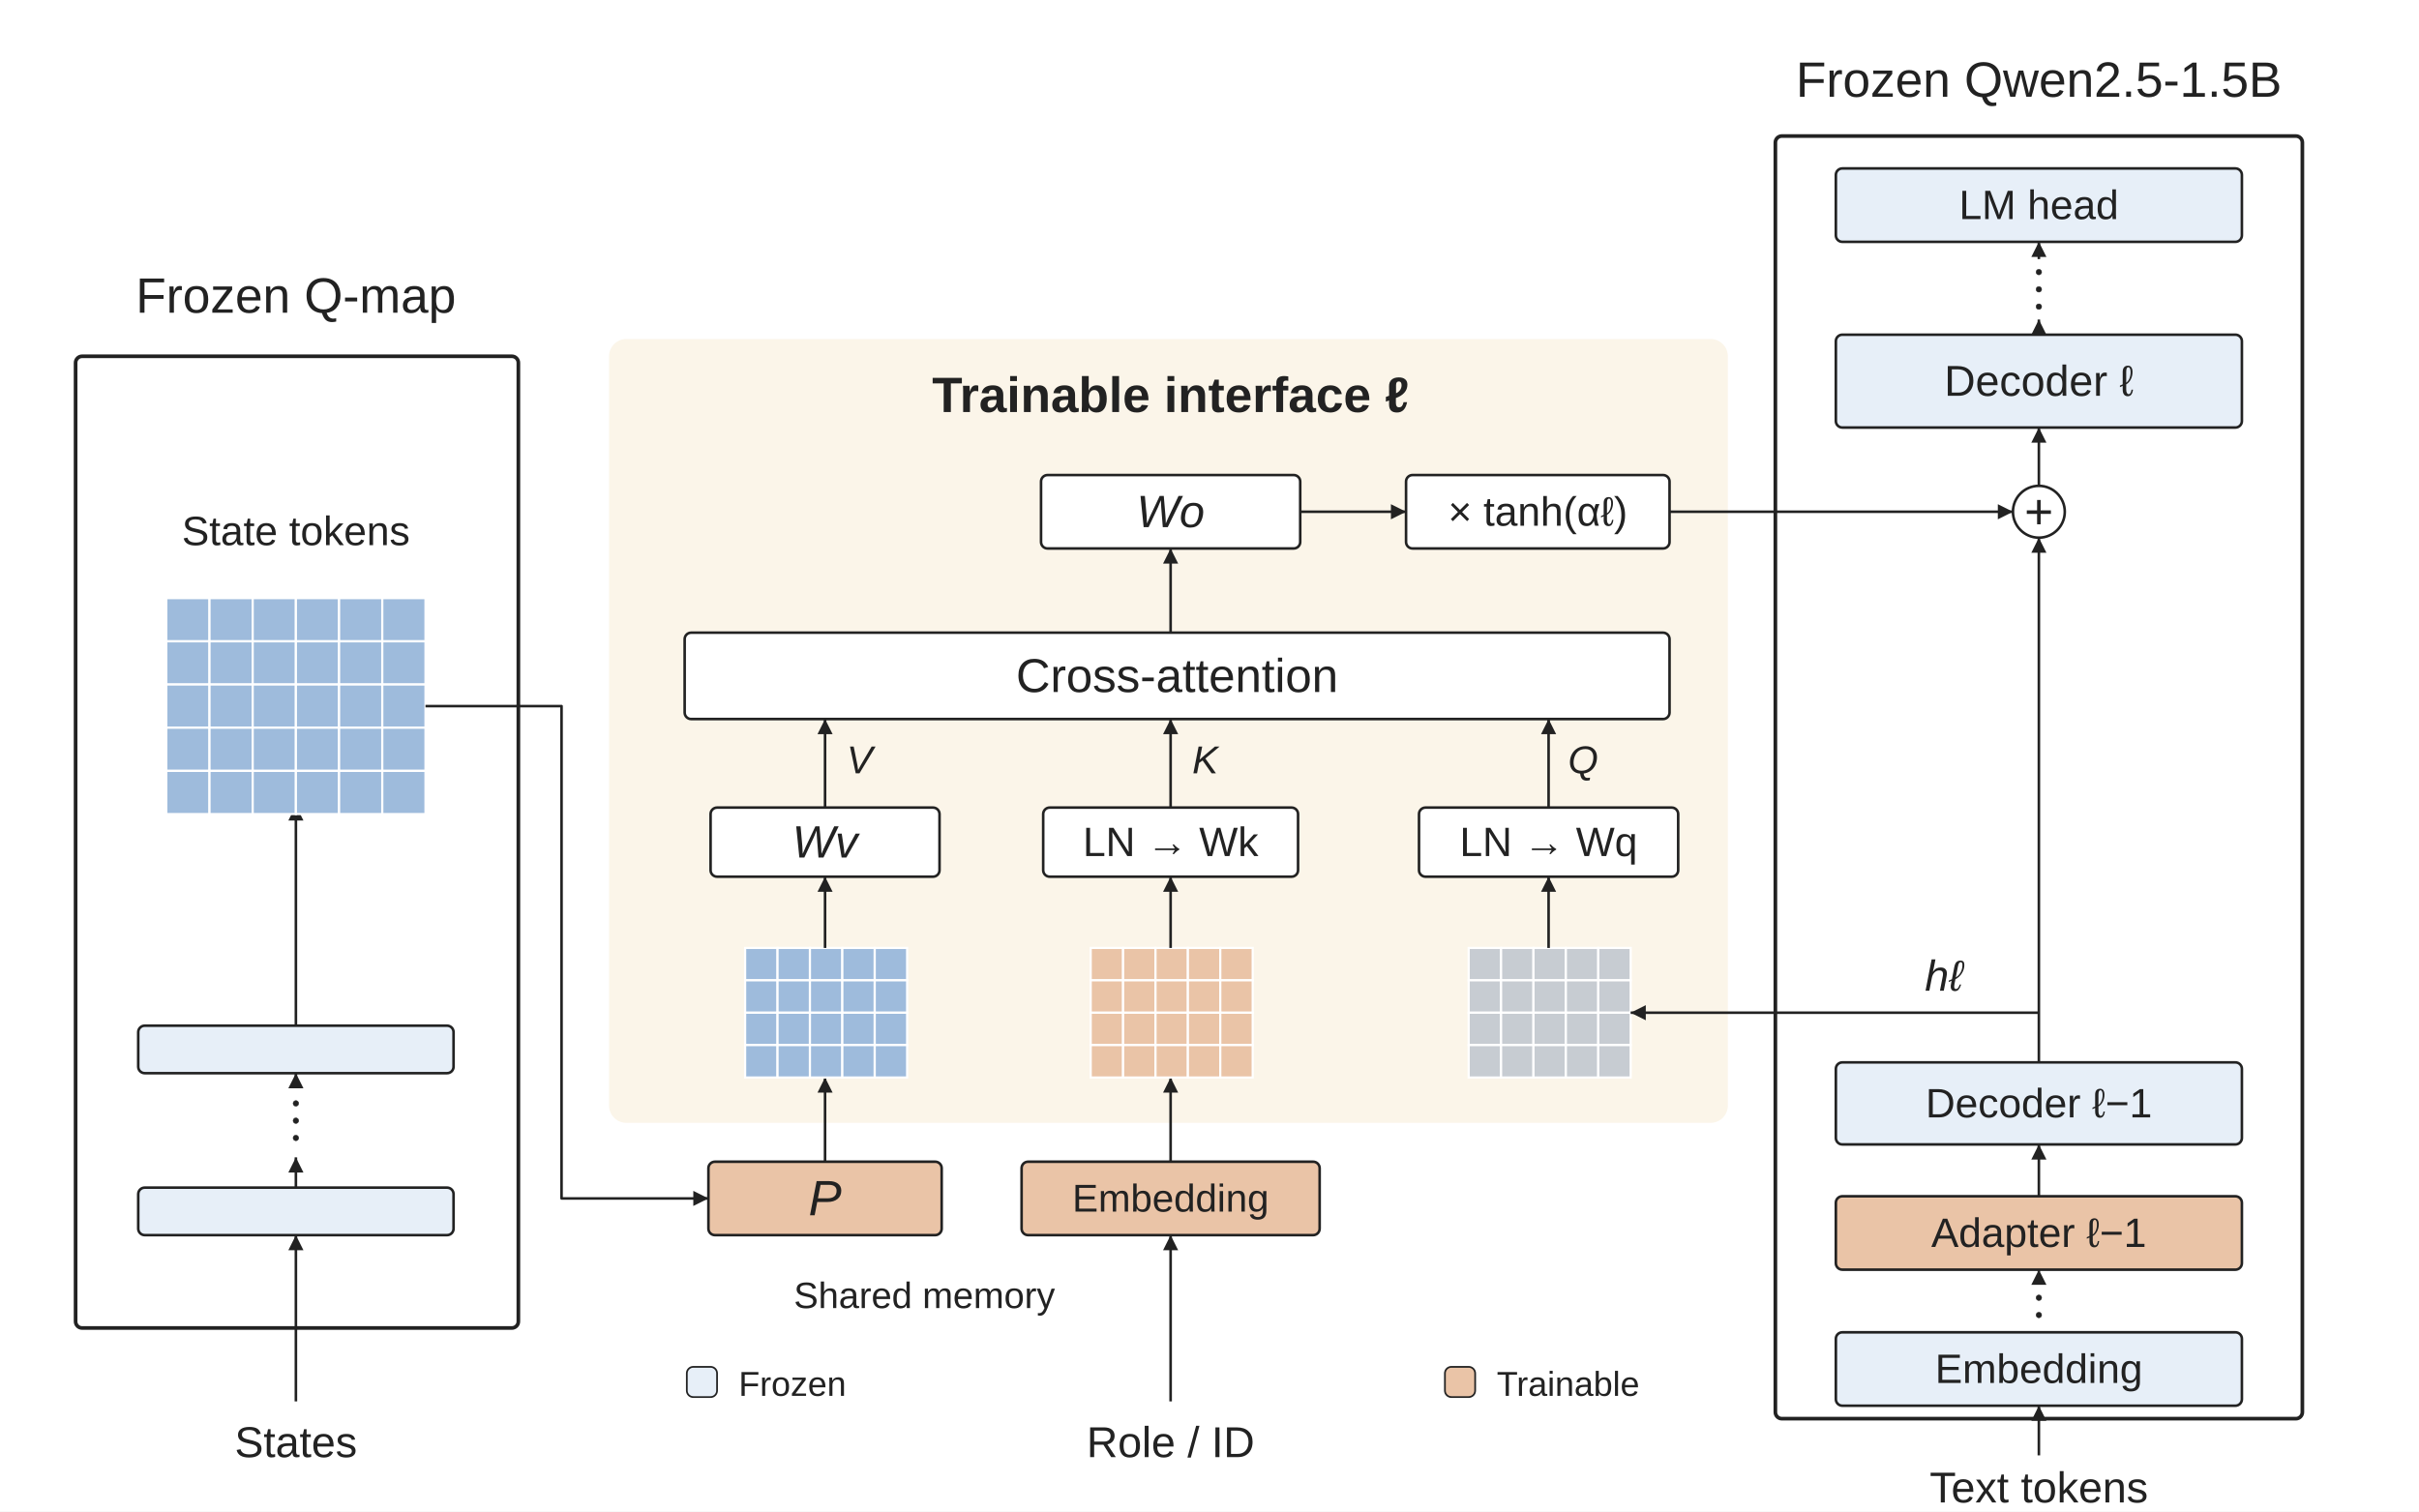
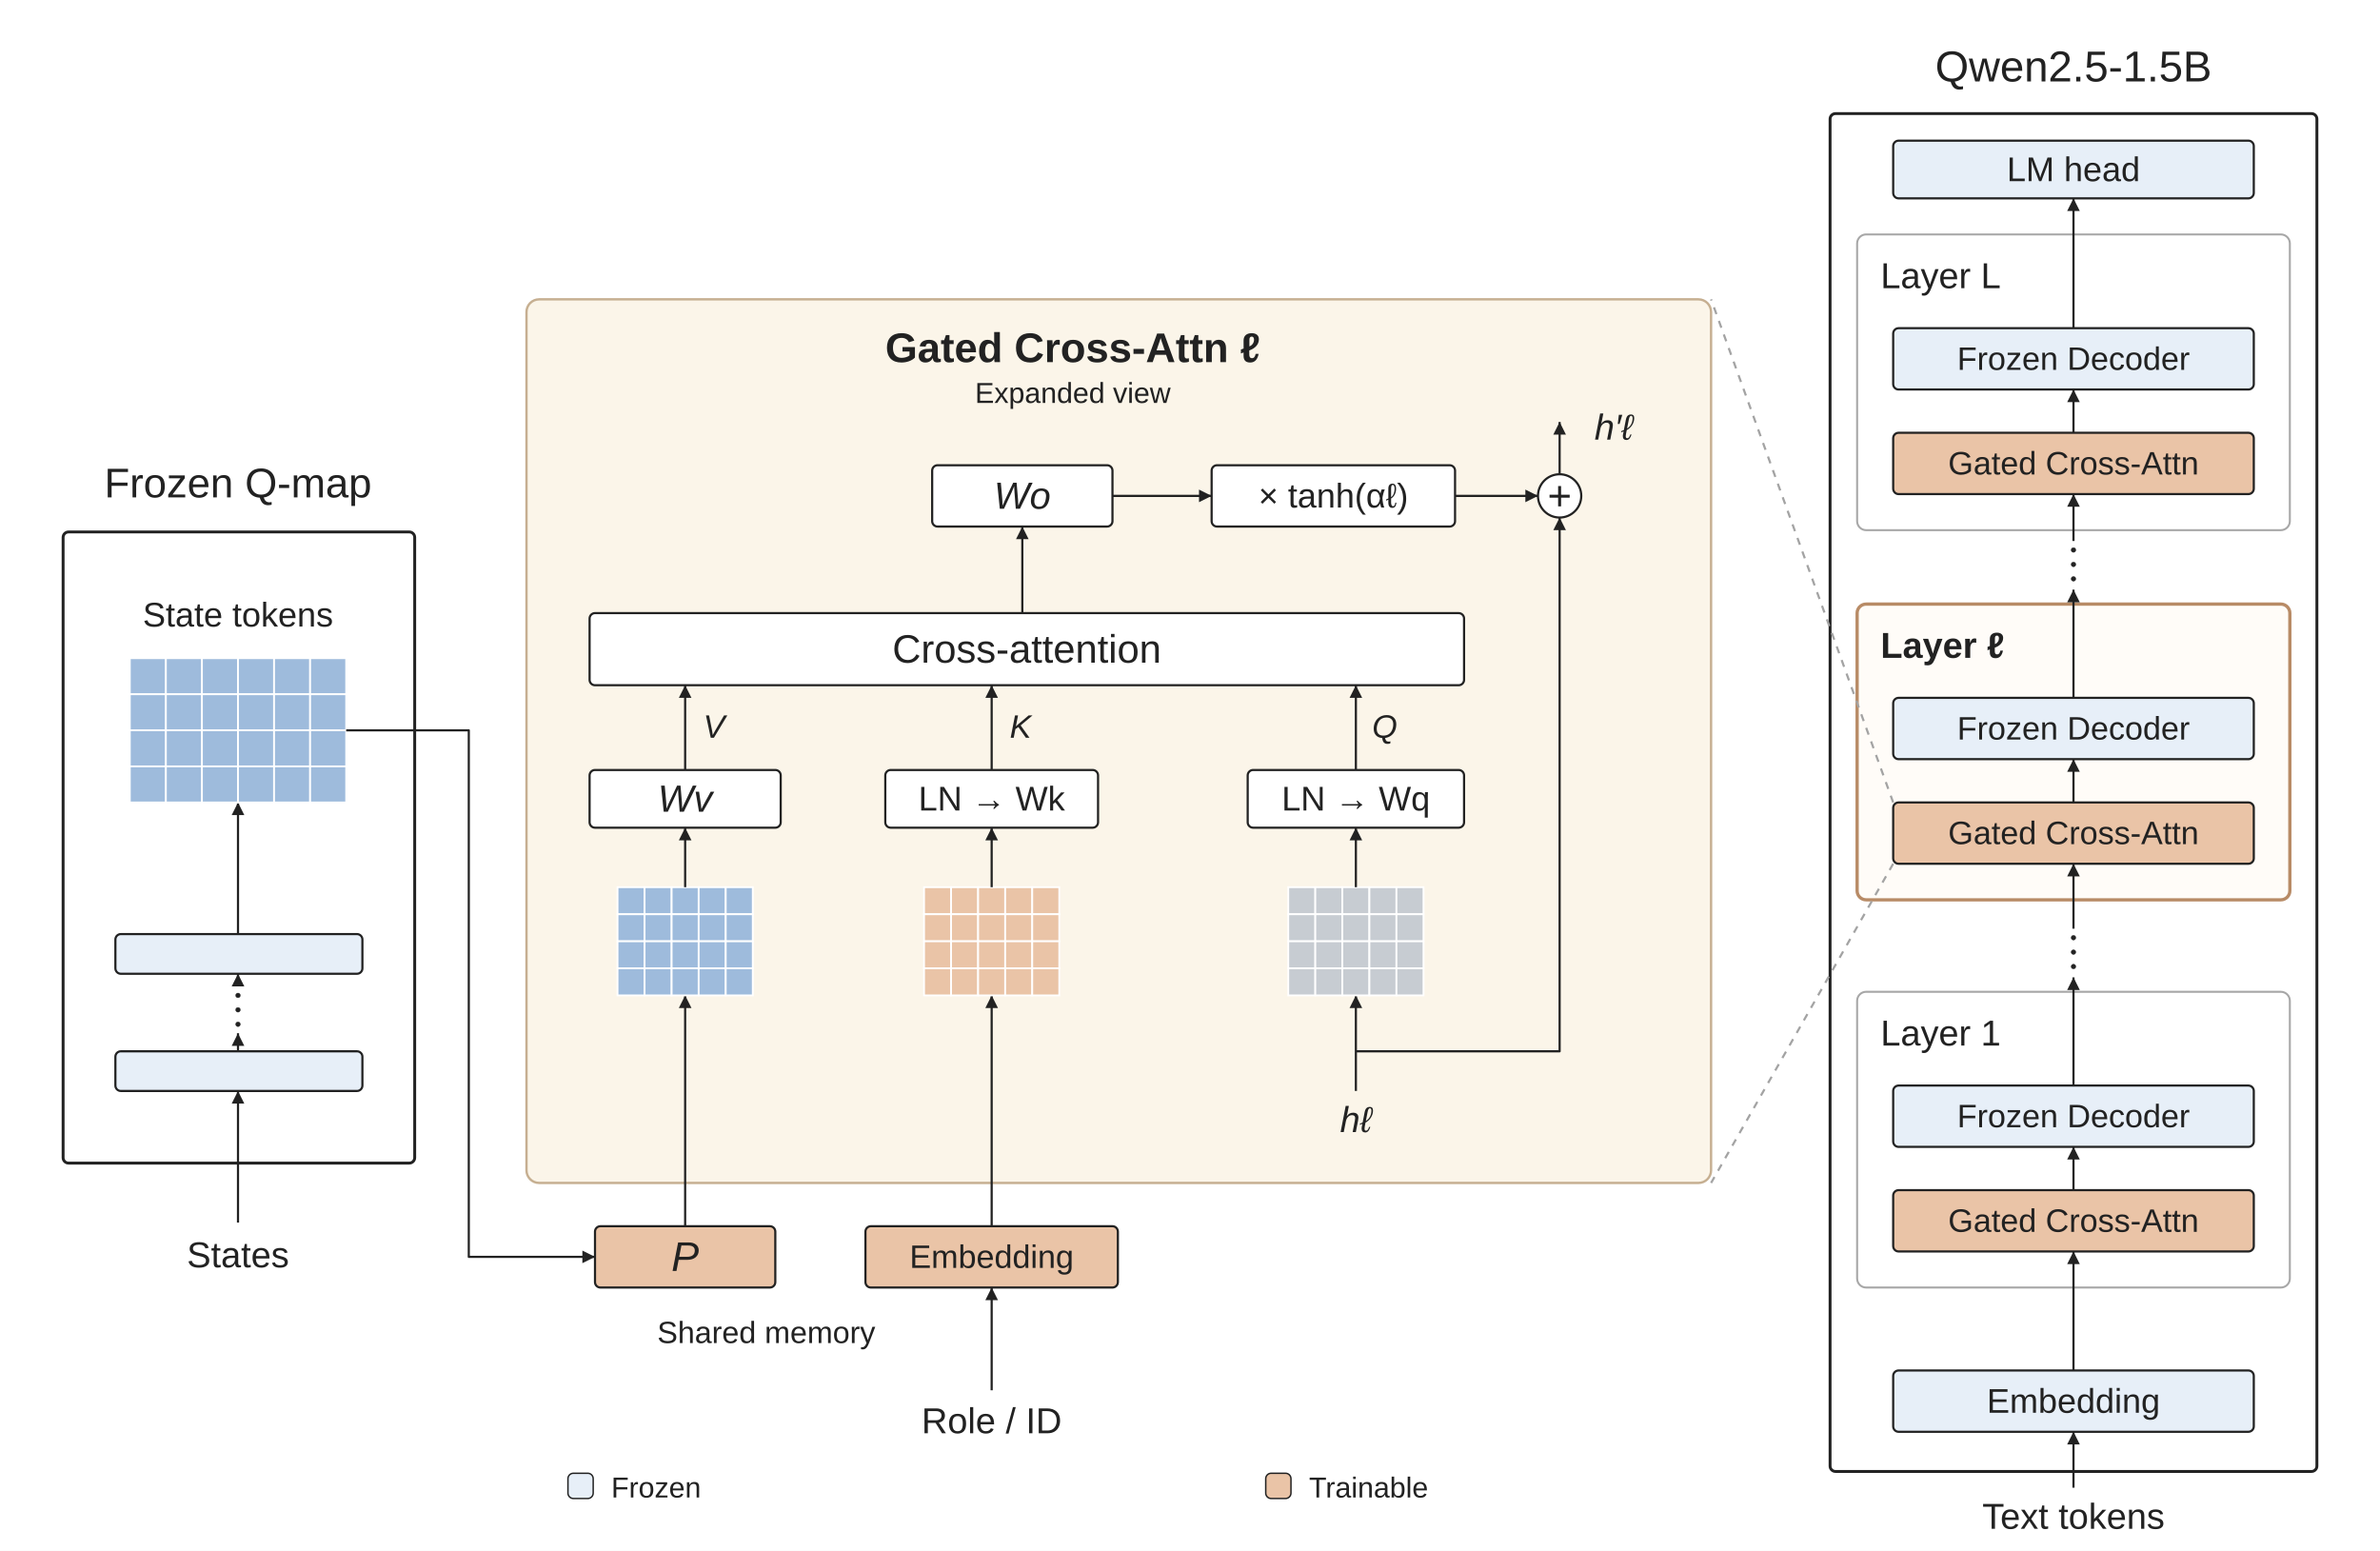
- <svg xmlns="http://www.w3.org/2000/svg" width="1120" height="700" viewBox="0 0 1120 700">
-   <rect width="1120" height="700" fill="white" />
-   <rect x="35" y="165" width="205" height="450" rx="3" fill="white" stroke="#222222" stroke-width="1.7" />
-   <rect x="822" y="63" width="244" height="594" rx="3" fill="white" stroke="#222222" stroke-width="1.7" />
-   <rect x="282" y="157" width="518" height="363" rx="8" fill="#FBF5E9" stroke="none" stroke-width="1.2" />
-   <text x="137" y="144.82" text-anchor="middle" font-family="Arial, sans-serif" font-size="23" font-weight="normal" fill="#222222">Frozen Q-map</text>
-   <text x="944" y="44.82" text-anchor="middle" font-family="Arial, sans-serif" font-size="23" font-weight="normal" fill="#222222">Frozen Qwen2.5-1.5B</text>
-   <text x="542" y="190.82" text-anchor="middle" font-family="Arial, sans-serif" font-size="23" font-weight="bold" fill="#222222">Trainable interface ℓ</text>
-   <text x="137" y="674.8" text-anchor="middle" font-family="Arial, sans-serif" font-size="20" font-weight="normal" fill="#222222">States</text>
-   <polyline points="137,649 137,572" fill="none" stroke="#222222" stroke-width="1.2" stroke-linejoin="round" />
-   <polygon points="137,572 133.5,579 140.5,579" fill="#222222" />
-   <rect x="64" y="550" width="146" height="22" rx="3" fill="#E7EFF8" stroke="#222222" stroke-width="1.2" />
-   <text x="137.0" y="567.46" text-anchor="middle" font-family="Arial, sans-serif" font-size="19" font-weight="normal" fill="#222222" />
-   <polyline points="137,550 137,536" fill="none" stroke="#222222" stroke-width="1.2" stroke-linejoin="round" />
-   <polygon points="137,536 133.5,543 140.5,543" fill="#222222" />
-   <circle cx="137" cy="511" r="1.3" fill="#222222" stroke="#222222" stroke-width="0.2" />
-   <circle cx="137" cy="519" r="1.3" fill="#222222" stroke="#222222" stroke-width="0.2" />
-   <circle cx="137" cy="527" r="1.3" fill="#222222" stroke="#222222" stroke-width="0.2" />
-   <polyline points="137,503 137,497" fill="none" stroke="#222222" stroke-width="1.2" stroke-linejoin="round" />
-   <polygon points="137,497 133.5,504 140.5,504" fill="#222222" />
-   <rect x="64" y="475" width="146" height="22" rx="3" fill="#E7EFF8" stroke="#222222" stroke-width="1.2" />
-   <text x="137.0" y="492.46" text-anchor="middle" font-family="Arial, sans-serif" font-size="19" font-weight="normal" fill="#222222" />
-   <polyline points="137,475 137,373" fill="none" stroke="#222222" stroke-width="1.2" stroke-linejoin="round" />
-   <polygon points="137,373 133.5,380 140.5,380" fill="#222222" />
-   <g>
-     <rect x="77" y="277" width="20" height="20" rx="0" fill="#9EBBDC" stroke="white" stroke-width="1" />
-     <rect x="97" y="277" width="20" height="20" rx="0" fill="#9EBBDC" stroke="white" stroke-width="1" />
-     <rect x="117" y="277" width="20" height="20" rx="0" fill="#9EBBDC" stroke="white" stroke-width="1" />
-     <rect x="137" y="277" width="20" height="20" rx="0" fill="#9EBBDC" stroke="white" stroke-width="1" />
-     <rect x="157" y="277" width="20" height="20" rx="0" fill="#9EBBDC" stroke="white" stroke-width="1" />
-     <rect x="177" y="277" width="20" height="20" rx="0" fill="#9EBBDC" stroke="white" stroke-width="1" />
-     <rect x="77" y="297" width="20" height="20" rx="0" fill="#9EBBDC" stroke="white" stroke-width="1" />
-     <rect x="97" y="297" width="20" height="20" rx="0" fill="#9EBBDC" stroke="white" stroke-width="1" />
-     <rect x="117" y="297" width="20" height="20" rx="0" fill="#9EBBDC" stroke="white" stroke-width="1" />
-     <rect x="137" y="297" width="20" height="20" rx="0" fill="#9EBBDC" stroke="white" stroke-width="1" />
-     <rect x="157" y="297" width="20" height="20" rx="0" fill="#9EBBDC" stroke="white" stroke-width="1" />
-     <rect x="177" y="297" width="20" height="20" rx="0" fill="#9EBBDC" stroke="white" stroke-width="1" />
-     <rect x="77" y="317" width="20" height="20" rx="0" fill="#9EBBDC" stroke="white" stroke-width="1" />
-     <rect x="97" y="317" width="20" height="20" rx="0" fill="#9EBBDC" stroke="white" stroke-width="1" />
-     <rect x="117" y="317" width="20" height="20" rx="0" fill="#9EBBDC" stroke="white" stroke-width="1" />
-     <rect x="137" y="317" width="20" height="20" rx="0" fill="#9EBBDC" stroke="white" stroke-width="1" />
-     <rect x="157" y="317" width="20" height="20" rx="0" fill="#9EBBDC" stroke="white" stroke-width="1" />
-     <rect x="177" y="317" width="20" height="20" rx="0" fill="#9EBBDC" stroke="white" stroke-width="1" />
-     <rect x="77" y="337" width="20" height="20" rx="0" fill="#9EBBDC" stroke="white" stroke-width="1" />
-     <rect x="97" y="337" width="20" height="20" rx="0" fill="#9EBBDC" stroke="white" stroke-width="1" />
-     <rect x="117" y="337" width="20" height="20" rx="0" fill="#9EBBDC" stroke="white" stroke-width="1" />
-     <rect x="137" y="337" width="20" height="20" rx="0" fill="#9EBBDC" stroke="white" stroke-width="1" />
-     <rect x="157" y="337" width="20" height="20" rx="0" fill="#9EBBDC" stroke="white" stroke-width="1" />
-     <rect x="177" y="337" width="20" height="20" rx="0" fill="#9EBBDC" stroke="white" stroke-width="1" />
-     <rect x="77" y="357" width="20" height="20" rx="0" fill="#9EBBDC" stroke="white" stroke-width="1" />
-     <rect x="97" y="357" width="20" height="20" rx="0" fill="#9EBBDC" stroke="white" stroke-width="1" />
-     <rect x="117" y="357" width="20" height="20" rx="0" fill="#9EBBDC" stroke="white" stroke-width="1" />
-     <rect x="137" y="357" width="20" height="20" rx="0" fill="#9EBBDC" stroke="white" stroke-width="1" />
-     <rect x="157" y="357" width="20" height="20" rx="0" fill="#9EBBDC" stroke="white" stroke-width="1" />
-     <rect x="177" y="357" width="20" height="20" rx="0" fill="#9EBBDC" stroke="white" stroke-width="1" />
-   </g>
-   <text x="137" y="252.46" text-anchor="middle" font-family="Arial, sans-serif" font-size="19" font-weight="normal" fill="#222222">State tokens</text>
-   <polyline points="197,327 260,327 260,555 328,555" fill="none" stroke="#222222" stroke-width="1.2" stroke-linejoin="round" />
-   <polygon points="328,555 321,551.5 321,558.5" fill="#222222" />
-   <rect x="328" y="538" width="108" height="34" rx="3" fill="#EAC4A7" stroke="#222222" stroke-width="1.2" />
-   <text x="382.0" y="562.82" text-anchor="middle" font-family="Arial, sans-serif" font-size="23" font-weight="normal" font-style="italic" fill="#222222">P</text>
-   <polyline points="382,538 382,499" fill="none" stroke="#222222" stroke-width="1.2" stroke-linejoin="round" />
-   <polygon points="382,499 378.5,506 385.5,506" fill="#222222" />
-   <g>
-     <rect x="345" y="439" width="15" height="15" rx="0" fill="#9EBBDC" stroke="white" stroke-width="1" />
-     <rect x="360" y="439" width="15" height="15" rx="0" fill="#9EBBDC" stroke="white" stroke-width="1" />
-     <rect x="375" y="439" width="15" height="15" rx="0" fill="#9EBBDC" stroke="white" stroke-width="1" />
-     <rect x="390" y="439" width="15" height="15" rx="0" fill="#9EBBDC" stroke="white" stroke-width="1" />
-     <rect x="405" y="439" width="15" height="15" rx="0" fill="#9EBBDC" stroke="white" stroke-width="1" />
-     <rect x="345" y="454" width="15" height="15" rx="0" fill="#9EBBDC" stroke="white" stroke-width="1" />
-     <rect x="360" y="454" width="15" height="15" rx="0" fill="#9EBBDC" stroke="white" stroke-width="1" />
-     <rect x="375" y="454" width="15" height="15" rx="0" fill="#9EBBDC" stroke="white" stroke-width="1" />
-     <rect x="390" y="454" width="15" height="15" rx="0" fill="#9EBBDC" stroke="white" stroke-width="1" />
-     <rect x="405" y="454" width="15" height="15" rx="0" fill="#9EBBDC" stroke="white" stroke-width="1" />
-     <rect x="345" y="469" width="15" height="15" rx="0" fill="#9EBBDC" stroke="white" stroke-width="1" />
-     <rect x="360" y="469" width="15" height="15" rx="0" fill="#9EBBDC" stroke="white" stroke-width="1" />
-     <rect x="375" y="469" width="15" height="15" rx="0" fill="#9EBBDC" stroke="white" stroke-width="1" />
-     <rect x="390" y="469" width="15" height="15" rx="0" fill="#9EBBDC" stroke="white" stroke-width="1" />
-     <rect x="405" y="469" width="15" height="15" rx="0" fill="#9EBBDC" stroke="white" stroke-width="1" />
-     <rect x="345" y="484" width="15" height="15" rx="0" fill="#9EBBDC" stroke="white" stroke-width="1" />
-     <rect x="360" y="484" width="15" height="15" rx="0" fill="#9EBBDC" stroke="white" stroke-width="1" />
-     <rect x="375" y="484" width="15" height="15" rx="0" fill="#9EBBDC" stroke="white" stroke-width="1" />
-     <rect x="390" y="484" width="15" height="15" rx="0" fill="#9EBBDC" stroke="white" stroke-width="1" />
-     <rect x="405" y="484" width="15" height="15" rx="0" fill="#9EBBDC" stroke="white" stroke-width="1" />
-   </g>
-   <polyline points="382,439 382,406" fill="none" stroke="#222222" stroke-width="1.2" stroke-linejoin="round" />
-   <polygon points="382,406 378.5,413 385.5,413" fill="#222222" />
-   <rect x="329" y="374" width="106" height="32" rx="3" fill="white" stroke="#222222" stroke-width="1.2" />
-   <text x="382.0" y="397.14" text-anchor="middle" font-family="Arial, sans-serif" font-size="21" font-weight="normal" font-style="italic" fill="#222222">Wv</text>
-   <polyline points="382,374 382,333" fill="none" stroke="#222222" stroke-width="1.2" stroke-linejoin="round" />
-   <polygon points="382,333 378.5,340 385.5,340" fill="#222222" />
-   <text x="398" y="358.12" text-anchor="middle" font-family="Arial, sans-serif" font-size="18" font-weight="normal" font-style="italic" fill="#222222">V</text>
-   <text x="542" y="674.8" text-anchor="middle" font-family="Arial, sans-serif" font-size="20" font-weight="normal" fill="#222222">Role / ID</text>
-   <polyline points="542,649 542,572" fill="none" stroke="#222222" stroke-width="1.2" stroke-linejoin="round" />
-   <polygon points="542,572 538.5,579 545.5,579" fill="#222222" />
-   <rect x="473" y="538" width="138" height="34" rx="3" fill="#EAC4A7" stroke="#222222" stroke-width="1.2" />
-   <text x="542.0" y="561.12" text-anchor="middle" font-family="Arial, sans-serif" font-size="18" font-weight="normal" fill="#222222">Embedding</text>
-   <text x="428" y="605.78" text-anchor="middle" font-family="Arial, sans-serif" font-size="17" font-weight="normal" fill="#222222">Shared memory</text>
-   <polyline points="542,538 542,499" fill="none" stroke="#222222" stroke-width="1.2" stroke-linejoin="round" />
-   <polygon points="542,499 538.5,506 545.5,506" fill="#222222" />
-   <g>
-     <rect x="505" y="439" width="15" height="15" rx="0" fill="#EAC4A7" stroke="white" stroke-width="1" />
-     <rect x="520" y="439" width="15" height="15" rx="0" fill="#EAC4A7" stroke="white" stroke-width="1" />
-     <rect x="535" y="439" width="15" height="15" rx="0" fill="#EAC4A7" stroke="white" stroke-width="1" />
-     <rect x="550" y="439" width="15" height="15" rx="0" fill="#EAC4A7" stroke="white" stroke-width="1" />
-     <rect x="565" y="439" width="15" height="15" rx="0" fill="#EAC4A7" stroke="white" stroke-width="1" />
-     <rect x="505" y="454" width="15" height="15" rx="0" fill="#EAC4A7" stroke="white" stroke-width="1" />
-     <rect x="520" y="454" width="15" height="15" rx="0" fill="#EAC4A7" stroke="white" stroke-width="1" />
-     <rect x="535" y="454" width="15" height="15" rx="0" fill="#EAC4A7" stroke="white" stroke-width="1" />
-     <rect x="550" y="454" width="15" height="15" rx="0" fill="#EAC4A7" stroke="white" stroke-width="1" />
-     <rect x="565" y="454" width="15" height="15" rx="0" fill="#EAC4A7" stroke="white" stroke-width="1" />
-     <rect x="505" y="469" width="15" height="15" rx="0" fill="#EAC4A7" stroke="white" stroke-width="1" />
-     <rect x="520" y="469" width="15" height="15" rx="0" fill="#EAC4A7" stroke="white" stroke-width="1" />
-     <rect x="535" y="469" width="15" height="15" rx="0" fill="#EAC4A7" stroke="white" stroke-width="1" />
-     <rect x="550" y="469" width="15" height="15" rx="0" fill="#EAC4A7" stroke="white" stroke-width="1" />
-     <rect x="565" y="469" width="15" height="15" rx="0" fill="#EAC4A7" stroke="white" stroke-width="1" />
-     <rect x="505" y="484" width="15" height="15" rx="0" fill="#EAC4A7" stroke="white" stroke-width="1" />
-     <rect x="520" y="484" width="15" height="15" rx="0" fill="#EAC4A7" stroke="white" stroke-width="1" />
-     <rect x="535" y="484" width="15" height="15" rx="0" fill="#EAC4A7" stroke="white" stroke-width="1" />
-     <rect x="550" y="484" width="15" height="15" rx="0" fill="#EAC4A7" stroke="white" stroke-width="1" />
-     <rect x="565" y="484" width="15" height="15" rx="0" fill="#EAC4A7" stroke="white" stroke-width="1" />
-   </g>
-   <polyline points="542,439 542,406" fill="none" stroke="#222222" stroke-width="1.2" stroke-linejoin="round" />
-   <polygon points="542,406 538.5,413 545.5,413" fill="#222222" />
-   <rect x="483" y="374" width="118" height="32" rx="3" fill="white" stroke="#222222" stroke-width="1.2" />
-   <text x="542.0" y="396.46" text-anchor="middle" font-family="Arial, sans-serif" font-size="19" font-weight="normal" fill="#222222">LN → Wk</text>
-   <polyline points="542,374 542,333" fill="none" stroke="#222222" stroke-width="1.2" stroke-linejoin="round" />
-   <polygon points="542,333 538.5,340 545.5,340" fill="#222222" />
-   <text x="558" y="358.12" text-anchor="middle" font-family="Arial, sans-serif" font-size="18" font-weight="normal" font-style="italic" fill="#222222">K</text>
-   <g>
-     <rect x="680" y="439" width="15" height="15" rx="0" fill="#C7CCD2" stroke="white" stroke-width="1" />
-     <rect x="695" y="439" width="15" height="15" rx="0" fill="#C7CCD2" stroke="white" stroke-width="1" />
-     <rect x="710" y="439" width="15" height="15" rx="0" fill="#C7CCD2" stroke="white" stroke-width="1" />
-     <rect x="725" y="439" width="15" height="15" rx="0" fill="#C7CCD2" stroke="white" stroke-width="1" />
-     <rect x="740" y="439" width="15" height="15" rx="0" fill="#C7CCD2" stroke="white" stroke-width="1" />
-     <rect x="680" y="454" width="15" height="15" rx="0" fill="#C7CCD2" stroke="white" stroke-width="1" />
-     <rect x="695" y="454" width="15" height="15" rx="0" fill="#C7CCD2" stroke="white" stroke-width="1" />
-     <rect x="710" y="454" width="15" height="15" rx="0" fill="#C7CCD2" stroke="white" stroke-width="1" />
-     <rect x="725" y="454" width="15" height="15" rx="0" fill="#C7CCD2" stroke="white" stroke-width="1" />
-     <rect x="740" y="454" width="15" height="15" rx="0" fill="#C7CCD2" stroke="white" stroke-width="1" />
-     <rect x="680" y="469" width="15" height="15" rx="0" fill="#C7CCD2" stroke="white" stroke-width="1" />
-     <rect x="695" y="469" width="15" height="15" rx="0" fill="#C7CCD2" stroke="white" stroke-width="1" />
-     <rect x="710" y="469" width="15" height="15" rx="0" fill="#C7CCD2" stroke="white" stroke-width="1" />
-     <rect x="725" y="469" width="15" height="15" rx="0" fill="#C7CCD2" stroke="white" stroke-width="1" />
-     <rect x="740" y="469" width="15" height="15" rx="0" fill="#C7CCD2" stroke="white" stroke-width="1" />
-     <rect x="680" y="484" width="15" height="15" rx="0" fill="#C7CCD2" stroke="white" stroke-width="1" />
-     <rect x="695" y="484" width="15" height="15" rx="0" fill="#C7CCD2" stroke="white" stroke-width="1" />
-     <rect x="710" y="484" width="15" height="15" rx="0" fill="#C7CCD2" stroke="white" stroke-width="1" />
-     <rect x="725" y="484" width="15" height="15" rx="0" fill="#C7CCD2" stroke="white" stroke-width="1" />
-     <rect x="740" y="484" width="15" height="15" rx="0" fill="#C7CCD2" stroke="white" stroke-width="1" />
-   </g>
-   <polyline points="717,439 717,406" fill="none" stroke="#222222" stroke-width="1.2" stroke-linejoin="round" />
-   <polygon points="717,406 713.5,413 720.5,413" fill="#222222" />
-   <rect x="657" y="374" width="120" height="32" rx="3" fill="white" stroke="#222222" stroke-width="1.2" />
-   <text x="717.0" y="396.46" text-anchor="middle" font-family="Arial, sans-serif" font-size="19" font-weight="normal" fill="#222222">LN → Wq</text>
-   <polyline points="717,374 717,333" fill="none" stroke="#222222" stroke-width="1.2" stroke-linejoin="round" />
-   <polygon points="717,333 713.5,340 720.5,340" fill="#222222" />
-   <text x="733" y="358.12" text-anchor="middle" font-family="Arial, sans-serif" font-size="18" font-weight="normal" font-style="italic" fill="#222222">Q</text>
-   <polyline points="944,492 944,249" fill="none" stroke="#222222" stroke-width="1.2" stroke-linejoin="round" />
-   <polygon points="944,249 940.5,256 947.5,256" fill="#222222" />
-   <polyline points="944,469 755,469" fill="none" stroke="#222222" stroke-width="1.2" stroke-linejoin="round" />
-   <polygon points="755,469 762,465.5 762,472.5" fill="#222222" />
-   <text x="900" y="458.8" text-anchor="middle" font-family="Arial, sans-serif" font-size="20" font-weight="normal" font-style="italic" fill="#222222">hℓ</text>
-   <rect x="317" y="293" width="456" height="40" rx="3" fill="white" stroke="#222222" stroke-width="1.2" />
-   <text x="545.0" y="320.48" text-anchor="middle" font-family="Arial, sans-serif" font-size="22" font-weight="normal" fill="#222222">Cross-attention</text>
-   <polyline points="542,293 542,254" fill="none" stroke="#222222" stroke-width="1.2" stroke-linejoin="round" />
-   <polygon points="542,254 538.5,261 545.5,261" fill="#222222" />
-   <rect x="482" y="220" width="120" height="34" rx="3" fill="white" stroke="#222222" stroke-width="1.2" />
-   <text x="542.0" y="244.14" text-anchor="middle" font-family="Arial, sans-serif" font-size="21" font-weight="normal" font-style="italic" fill="#222222">Wo</text>
-   <polyline points="602,237 651,237" fill="none" stroke="#222222" stroke-width="1.2" stroke-linejoin="round" />
-   <polygon points="651,237 644,233.5 644,240.5" fill="#222222" />
-   <rect x="651" y="220" width="122" height="34" rx="3" fill="white" stroke="#222222" stroke-width="1.2" />
-   <text x="712.0" y="243.46" text-anchor="middle" font-family="Arial, sans-serif" font-size="19" font-weight="normal" fill="#222222">× tanh(αℓ)</text>
-   <polyline points="773,237 932,237" fill="none" stroke="#222222" stroke-width="1.2" stroke-linejoin="round" />
-   <polygon points="932,237 925,233.5 925,240.5" fill="#222222" />
-   <circle cx="944" cy="237" r="12" fill="white" stroke="#222222" stroke-width="1.2" />
-   <text x="944" y="244.82" text-anchor="middle" font-family="Arial, sans-serif" font-size="23" font-weight="normal" fill="#222222">+</text>
-   <polyline points="944,225 944,198" fill="none" stroke="#222222" stroke-width="1.2" stroke-linejoin="round" />
-   <polygon points="944,198 940.5,205 947.5,205" fill="#222222" />
-   <text x="944" y="695.8" text-anchor="middle" font-family="Arial, sans-serif" font-size="20" font-weight="normal" fill="#222222">Text tokens</text>
-   <polyline points="944,674 944,651" fill="none" stroke="#222222" stroke-width="1.2" stroke-linejoin="round" />
-   <polygon points="944,651 940.5,658 947.5,658" fill="#222222" />
-   <rect x="850" y="617" width="188" height="34" rx="3" fill="#E7EFF8" stroke="#222222" stroke-width="1.2" />
-   <text x="944.0" y="640.46" text-anchor="middle" font-family="Arial, sans-serif" font-size="19" font-weight="normal" fill="#222222">Embedding</text>
-   <circle cx="944" cy="593" r="1.3" fill="#222222" stroke="#222222" stroke-width="0.2" />
-   <circle cx="944" cy="601" r="1.3" fill="#222222" stroke="#222222" stroke-width="0.2" />
-   <circle cx="944" cy="609" r="1.3" fill="#222222" stroke="#222222" stroke-width="0.2" />
-   <polyline points="944,589 944,588" fill="none" stroke="#222222" stroke-width="1.2" stroke-linejoin="round" />
-   <polygon points="944,588 940.5,595 947.5,595" fill="#222222" />
-   <rect x="850" y="554" width="188" height="34" rx="3" fill="#EAC4A7" stroke="#222222" stroke-width="1.2" />
-   <text x="944.0" y="577.46" text-anchor="middle" font-family="Arial, sans-serif" font-size="19" font-weight="normal" fill="#222222">Adapter ℓ−1</text>
-   <polyline points="944,554 944,530" fill="none" stroke="#222222" stroke-width="1.2" stroke-linejoin="round" />
-   <polygon points="944,530 940.5,537 947.5,537" fill="#222222" />
-   <rect x="850" y="492" width="188" height="38" rx="3" fill="#E7EFF8" stroke="#222222" stroke-width="1.2" />
-   <text x="944.0" y="517.46" text-anchor="middle" font-family="Arial, sans-serif" font-size="19" font-weight="normal" fill="#222222">Decoder ℓ−1</text>
-   <rect x="850" y="155" width="188" height="43" rx="3" fill="#E7EFF8" stroke="#222222" stroke-width="1.2" />
-   <text x="944.0" y="183.3" text-anchor="middle" font-family="Arial, sans-serif" font-size="20" font-weight="normal" fill="#222222">Decoder ℓ</text>
-   <polyline points="944,155 944,148" fill="none" stroke="#222222" stroke-width="1.2" stroke-linejoin="round" />
-   <polygon points="944,148 940.5,155 947.5,155" fill="#222222" />
-   <circle cx="944" cy="126" r="1.3" fill="#222222" stroke="#222222" stroke-width="0.2" />
-   <circle cx="944" cy="134" r="1.3" fill="#222222" stroke="#222222" stroke-width="0.2" />
-   <circle cx="944" cy="142" r="1.3" fill="#222222" stroke="#222222" stroke-width="0.2" />
-   <polyline points="944,120 944,112" fill="none" stroke="#222222" stroke-width="1.2" stroke-linejoin="round" />
-   <polygon points="944,112 940.5,119 947.5,119" fill="#222222" />
-   <rect x="850" y="78" width="188" height="34" rx="3" fill="#E7EFF8" stroke="#222222" stroke-width="1.2" />
-   <text x="944.0" y="101.46" text-anchor="middle" font-family="Arial, sans-serif" font-size="19" font-weight="normal" fill="#222222">LM head</text>
-   <rect x="318" y="633" width="14" height="14" rx="3" fill="#E7EFF8" stroke="#222222" stroke-width="0.8" />
-   <text x="342" y="646.44" text-anchor="start" font-family="Arial, sans-serif" font-size="16" font-weight="normal" fill="#222222">Frozen</text>
-   <rect x="669" y="633" width="14" height="14" rx="3" fill="#EAC4A7" stroke="#222222" stroke-width="0.8" />
-   <text x="693" y="646.44" text-anchor="start" font-family="Arial, sans-serif" font-size="16" font-weight="normal" fill="#222222">Trainable</text>
+ <svg xmlns="http://www.w3.org/2000/svg" width="1320" height="860" viewBox="0 0 1320 860">
+   <rect width="1320" height="860" fill="white" />
+   <rect x="1015" y="63" width="270" height="753" rx="3" fill="white" stroke="#222222" stroke-width="1.6" />
+   <text x="1150" y="45.16" text-anchor="middle" font-family="Arial, sans-serif" font-size="24" font-weight="normal" fill="#222222">Qwen2.5-1.5B</text>
+   <rect x="1050" y="78" width="200" height="32" rx="3" fill="#E7EFF8" stroke="#222222" stroke-width="1.2" />
+   <text x="1150.0" y="100.46" text-anchor="middle" font-family="Arial, sans-serif" font-size="19" font-weight="normal" fill="#222222">LM head</text>
+   <rect x="1030" y="130" width="240" height="164" rx="5" fill="white" stroke="#A7A7A7" stroke-width="1.1" />
+   <text x="1043" y="159.8" text-anchor="start" font-family="Arial, sans-serif" font-size="20" font-weight="normal" fill="#222222">Layer L</text>
+   <rect x="1050" y="182" width="200" height="34" rx="3" fill="#E7EFF8" stroke="#222222" stroke-width="1.2" />
+   <text x="1150.0" y="205.12" text-anchor="middle" font-family="Arial, sans-serif" font-size="18" font-weight="normal" fill="#222222">Frozen Decoder</text>
+   <rect x="1050" y="240" width="200" height="34" rx="3" fill="#EAC4A7" stroke="#222222" stroke-width="1.2" />
+   <text x="1150.0" y="263.12" text-anchor="middle" font-family="Arial, sans-serif" font-size="18" font-weight="normal" fill="#222222">Gated Cross-Attn</text>
+   <polyline points="1150,240 1150,216" fill="none" stroke="#222222" stroke-width="1.2" stroke-linejoin="round" />
+   <polygon points="1150,216 1146.5,223 1153.5,223" fill="#222222" />
+   <rect x="1030" y="335" width="240" height="164" rx="5" fill="#FFFCF8" stroke="#B88B66" stroke-width="1.8" />
+   <text x="1043" y="364.8" text-anchor="start" font-family="Arial, sans-serif" font-size="20" font-weight="bold" fill="#222222">Layer ℓ</text>
+   <rect x="1050" y="387" width="200" height="34" rx="3" fill="#E7EFF8" stroke="#222222" stroke-width="1.2" />
+   <text x="1150.0" y="410.12" text-anchor="middle" font-family="Arial, sans-serif" font-size="18" font-weight="normal" fill="#222222">Frozen Decoder</text>
+   <rect x="1050" y="445" width="200" height="34" rx="3" fill="#EAC4A7" stroke="#222222" stroke-width="1.2" />
+   <text x="1150.0" y="468.12" text-anchor="middle" font-family="Arial, sans-serif" font-size="18" font-weight="normal" fill="#222222">Gated Cross-Attn</text>
+   <polyline points="1150,445 1150,421" fill="none" stroke="#222222" stroke-width="1.2" stroke-linejoin="round" />
+   <polygon points="1150,421 1146.5,428 1153.5,428" fill="#222222" />
+   <rect x="1030" y="550" width="240" height="164" rx="5" fill="white" stroke="#A7A7A7" stroke-width="1.1" />
+   <text x="1043" y="579.8" text-anchor="start" font-family="Arial, sans-serif" font-size="20" font-weight="normal" fill="#222222">Layer 1</text>
+   <rect x="1050" y="602" width="200" height="34" rx="3" fill="#E7EFF8" stroke="#222222" stroke-width="1.2" />
+   <text x="1150.0" y="625.12" text-anchor="middle" font-family="Arial, sans-serif" font-size="18" font-weight="normal" fill="#222222">Frozen Decoder</text>
+   <rect x="1050" y="660" width="200" height="34" rx="3" fill="#EAC4A7" stroke="#222222" stroke-width="1.2" />
+   <text x="1150.0" y="683.12" text-anchor="middle" font-family="Arial, sans-serif" font-size="18" font-weight="normal" fill="#222222">Gated Cross-Attn</text>
+   <polyline points="1150,660 1150,636" fill="none" stroke="#222222" stroke-width="1.2" stroke-linejoin="round" />
+   <polygon points="1150,636 1146.5,643 1153.5,643" fill="#222222" />
+   <polyline points="1150,182 1150,110" fill="none" stroke="#222222" stroke-width="1.2" stroke-linejoin="round" />
+   <polygon points="1150,110 1146.5,117 1153.5,117" fill="#222222" />
+   <polyline points="1150,387 1150,327" fill="none" stroke="#222222" stroke-width="1.2" stroke-linejoin="round" />
+   <polygon points="1150,327 1146.5,334 1153.5,334" fill="#222222" />
+   <circle cx="1150" cy="305" r="1.3" fill="#222222" stroke="#222222" stroke-width="0.2" />
+   <circle cx="1150" cy="313" r="1.3" fill="#222222" stroke="#222222" stroke-width="0.2" />
+   <circle cx="1150" cy="321" r="1.3" fill="#222222" stroke="#222222" stroke-width="0.2" />
+   <polyline points="1150,300 1150,274" fill="none" stroke="#222222" stroke-width="1.2" stroke-linejoin="round" />
+   <polygon points="1150,274 1146.5,281 1153.5,281" fill="#222222" />
+   <polyline points="1150,602 1150,542" fill="none" stroke="#222222" stroke-width="1.2" stroke-linejoin="round" />
+   <polygon points="1150,542 1146.5,549 1153.5,549" fill="#222222" />
+   <circle cx="1150" cy="520" r="1.3" fill="#222222" stroke="#222222" stroke-width="0.2" />
+   <circle cx="1150" cy="528" r="1.3" fill="#222222" stroke="#222222" stroke-width="0.2" />
+   <circle cx="1150" cy="536" r="1.3" fill="#222222" stroke="#222222" stroke-width="0.2" />
+   <polyline points="1150,515 1150,479" fill="none" stroke="#222222" stroke-width="1.2" stroke-linejoin="round" />
+   <polygon points="1150,479 1146.5,486 1153.5,486" fill="#222222" />
+   <rect x="1050" y="760" width="200" height="34" rx="3" fill="#E7EFF8" stroke="#222222" stroke-width="1.2" />
+   <text x="1150.0" y="783.46" text-anchor="middle" font-family="Arial, sans-serif" font-size="19" font-weight="normal" fill="#222222">Embedding</text>
+   <polyline points="1150,760 1150,694" fill="none" stroke="#222222" stroke-width="1.2" stroke-linejoin="round" />
+   <polygon points="1150,694 1146.5,701 1153.5,701" fill="#222222" />
+   <text x="1150" y="847.8" text-anchor="middle" font-family="Arial, sans-serif" font-size="20" font-weight="normal" fill="#222222">Text tokens</text>
+   <polyline points="1150,825 1150,794" fill="none" stroke="#222222" stroke-width="1.2" stroke-linejoin="round" />
+   <polygon points="1150,794 1146.5,801 1153.5,801" fill="#222222" />
+   <polyline points="1050,445 949,166" fill="none" stroke="#A3A3A3" stroke-width="1.2" stroke-linejoin="round" stroke-dasharray="4 4" />
+   <polyline points="1050,479 949,656" fill="none" stroke="#A3A3A3" stroke-width="1.2" stroke-linejoin="round" stroke-dasharray="4 4" />
+   <rect x="292" y="166" width="657" height="490" rx="7" fill="#FBF5E9" stroke="#C6AF91" stroke-width="1.3" />
+   <text x="595" y="200.82" text-anchor="middle" font-family="Arial, sans-serif" font-size="23" font-weight="bold" fill="#222222">Gated Cross-Attn ℓ</text>
+   <text x="595" y="223.44" text-anchor="middle" font-family="Arial, sans-serif" font-size="16" font-weight="normal" fill="#222222">Expanded view</text>
+   <rect x="35" y="295" width="195" height="350" rx="3" fill="white" stroke="#222222" stroke-width="1.6" />
+   <text x="132" y="275.82" text-anchor="middle" font-family="Arial, sans-serif" font-size="23" font-weight="normal" fill="#222222">Frozen Q-map</text>
+   <text x="132" y="702.8" text-anchor="middle" font-family="Arial, sans-serif" font-size="20" font-weight="normal" fill="#222222">States</text>
+   <polyline points="132,678 132,605" fill="none" stroke="#222222" stroke-width="1.2" stroke-linejoin="round" />
+   <polygon points="132,605 128.5,612 135.5,612" fill="#222222" />
+   <rect x="64" y="583" width="137" height="22" rx="3" fill="#E7EFF8" stroke="#222222" stroke-width="1.2" />
+   <text x="132.5" y="600.46" text-anchor="middle" font-family="Arial, sans-serif" font-size="19" font-weight="normal" fill="#222222" />
+   <polyline points="132,583 132,573" fill="none" stroke="#222222" stroke-width="1.2" stroke-linejoin="round" />
+   <polygon points="132,573 128.5,580 135.5,580" fill="#222222" />
+   <circle cx="132" cy="552" r="1.3" fill="#222222" stroke="#222222" stroke-width="0.2" />
+   <circle cx="132" cy="560" r="1.3" fill="#222222" stroke="#222222" stroke-width="0.2" />
+   <circle cx="132" cy="568" r="1.3" fill="#222222" stroke="#222222" stroke-width="0.2" />
+   <polyline points="132,546 132,540" fill="none" stroke="#222222" stroke-width="1.2" stroke-linejoin="round" />
+   <polygon points="132,540 128.5,547 135.5,547" fill="#222222" />
+   <rect x="64" y="518" width="137" height="22" rx="3" fill="#E7EFF8" stroke="#222222" stroke-width="1.2" />
+   <text x="132.5" y="535.46" text-anchor="middle" font-family="Arial, sans-serif" font-size="19" font-weight="normal" fill="#222222" />
+   <polyline points="132,518 132,445" fill="none" stroke="#222222" stroke-width="1.2" stroke-linejoin="round" />
+   <polygon points="132,445 128.5,452 135.5,452" fill="#222222" />
+   <g>
+     <rect x="72" y="365" width="20" height="20" rx="0" fill="#9EBBDC" stroke="white" stroke-width="1" />
+     <rect x="92" y="365" width="20" height="20" rx="0" fill="#9EBBDC" stroke="white" stroke-width="1" />
+     <rect x="112" y="365" width="20" height="20" rx="0" fill="#9EBBDC" stroke="white" stroke-width="1" />
+     <rect x="132" y="365" width="20" height="20" rx="0" fill="#9EBBDC" stroke="white" stroke-width="1" />
+     <rect x="152" y="365" width="20" height="20" rx="0" fill="#9EBBDC" stroke="white" stroke-width="1" />
+     <rect x="172" y="365" width="20" height="20" rx="0" fill="#9EBBDC" stroke="white" stroke-width="1" />
+     <rect x="72" y="385" width="20" height="20" rx="0" fill="#9EBBDC" stroke="white" stroke-width="1" />
+     <rect x="92" y="385" width="20" height="20" rx="0" fill="#9EBBDC" stroke="white" stroke-width="1" />
+     <rect x="112" y="385" width="20" height="20" rx="0" fill="#9EBBDC" stroke="white" stroke-width="1" />
+     <rect x="132" y="385" width="20" height="20" rx="0" fill="#9EBBDC" stroke="white" stroke-width="1" />
+     <rect x="152" y="385" width="20" height="20" rx="0" fill="#9EBBDC" stroke="white" stroke-width="1" />
+     <rect x="172" y="385" width="20" height="20" rx="0" fill="#9EBBDC" stroke="white" stroke-width="1" />
+     <rect x="72" y="405" width="20" height="20" rx="0" fill="#9EBBDC" stroke="white" stroke-width="1" />
+     <rect x="92" y="405" width="20" height="20" rx="0" fill="#9EBBDC" stroke="white" stroke-width="1" />
+     <rect x="112" y="405" width="20" height="20" rx="0" fill="#9EBBDC" stroke="white" stroke-width="1" />
+     <rect x="132" y="405" width="20" height="20" rx="0" fill="#9EBBDC" stroke="white" stroke-width="1" />
+     <rect x="152" y="405" width="20" height="20" rx="0" fill="#9EBBDC" stroke="white" stroke-width="1" />
+     <rect x="172" y="405" width="20" height="20" rx="0" fill="#9EBBDC" stroke="white" stroke-width="1" />
+     <rect x="72" y="425" width="20" height="20" rx="0" fill="#9EBBDC" stroke="white" stroke-width="1" />
+     <rect x="92" y="425" width="20" height="20" rx="0" fill="#9EBBDC" stroke="white" stroke-width="1" />
+     <rect x="112" y="425" width="20" height="20" rx="0" fill="#9EBBDC" stroke="white" stroke-width="1" />
+     <rect x="132" y="425" width="20" height="20" rx="0" fill="#9EBBDC" stroke="white" stroke-width="1" />
+     <rect x="152" y="425" width="20" height="20" rx="0" fill="#9EBBDC" stroke="white" stroke-width="1" />
+     <rect x="172" y="425" width="20" height="20" rx="0" fill="#9EBBDC" stroke="white" stroke-width="1" />
+   </g>
+   <text x="132" y="347.46" text-anchor="middle" font-family="Arial, sans-serif" font-size="19" font-weight="normal" fill="#222222">State tokens</text>
+   <polyline points="192,405 260,405 260,697 330,697" fill="none" stroke="#222222" stroke-width="1.2" stroke-linejoin="round" />
+   <polygon points="330,697 323,693.5 323,700.5" fill="#222222" />
+   <rect x="330" y="680" width="100" height="34" rx="3" fill="#EAC4A7" stroke="#222222" stroke-width="1.2" />
+   <text x="380.0" y="704.82" text-anchor="middle" font-family="Arial, sans-serif" font-size="23" font-weight="normal" font-style="italic" fill="#222222">P</text>
+   <polyline points="380,680 380,552" fill="none" stroke="#222222" stroke-width="1.2" stroke-linejoin="round" />
+   <polygon points="380,552 376.5,559 383.5,559" fill="#222222" />
+   <g>
+     <rect x="342.5" y="492" width="15" height="15" rx="0" fill="#9EBBDC" stroke="white" stroke-width="1" />
+     <rect x="357.5" y="492" width="15" height="15" rx="0" fill="#9EBBDC" stroke="white" stroke-width="1" />
+     <rect x="372.5" y="492" width="15" height="15" rx="0" fill="#9EBBDC" stroke="white" stroke-width="1" />
+     <rect x="387.5" y="492" width="15" height="15" rx="0" fill="#9EBBDC" stroke="white" stroke-width="1" />
+     <rect x="402.5" y="492" width="15" height="15" rx="0" fill="#9EBBDC" stroke="white" stroke-width="1" />
+     <rect x="342.5" y="507" width="15" height="15" rx="0" fill="#9EBBDC" stroke="white" stroke-width="1" />
+     <rect x="357.5" y="507" width="15" height="15" rx="0" fill="#9EBBDC" stroke="white" stroke-width="1" />
+     <rect x="372.5" y="507" width="15" height="15" rx="0" fill="#9EBBDC" stroke="white" stroke-width="1" />
+     <rect x="387.5" y="507" width="15" height="15" rx="0" fill="#9EBBDC" stroke="white" stroke-width="1" />
+     <rect x="402.5" y="507" width="15" height="15" rx="0" fill="#9EBBDC" stroke="white" stroke-width="1" />
+     <rect x="342.5" y="522" width="15" height="15" rx="0" fill="#9EBBDC" stroke="white" stroke-width="1" />
+     <rect x="357.5" y="522" width="15" height="15" rx="0" fill="#9EBBDC" stroke="white" stroke-width="1" />
+     <rect x="372.5" y="522" width="15" height="15" rx="0" fill="#9EBBDC" stroke="white" stroke-width="1" />
+     <rect x="387.5" y="522" width="15" height="15" rx="0" fill="#9EBBDC" stroke="white" stroke-width="1" />
+     <rect x="402.5" y="522" width="15" height="15" rx="0" fill="#9EBBDC" stroke="white" stroke-width="1" />
+     <rect x="342.5" y="537" width="15" height="15" rx="0" fill="#9EBBDC" stroke="white" stroke-width="1" />
+     <rect x="357.5" y="537" width="15" height="15" rx="0" fill="#9EBBDC" stroke="white" stroke-width="1" />
+     <rect x="372.5" y="537" width="15" height="15" rx="0" fill="#9EBBDC" stroke="white" stroke-width="1" />
+     <rect x="387.5" y="537" width="15" height="15" rx="0" fill="#9EBBDC" stroke="white" stroke-width="1" />
+     <rect x="402.5" y="537" width="15" height="15" rx="0" fill="#9EBBDC" stroke="white" stroke-width="1" />
+   </g>
+   <polyline points="380,492 380,459" fill="none" stroke="#222222" stroke-width="1.2" stroke-linejoin="round" />
+   <polygon points="380,459 376.5,466 383.5,466" fill="#222222" />
+   <rect x="327" y="427" width="106" height="32" rx="3" fill="white" stroke="#222222" stroke-width="1.2" />
+   <text x="380.0" y="450.14" text-anchor="middle" font-family="Arial, sans-serif" font-size="21" font-weight="normal" font-style="italic" fill="#222222">Wv</text>
+   <polyline points="380,427 380,380" fill="none" stroke="#222222" stroke-width="1.2" stroke-linejoin="round" />
+   <polygon points="380,380 376.5,387 383.5,387" fill="#222222" />
+   <text x="396" y="409.12" text-anchor="middle" font-family="Arial, sans-serif" font-size="18" font-weight="normal" font-style="italic" fill="#222222">V</text>
+   <text x="550" y="794.8" text-anchor="middle" font-family="Arial, sans-serif" font-size="20" font-weight="normal" fill="#222222">Role / ID</text>
+   <polyline points="550,771 550,714" fill="none" stroke="#222222" stroke-width="1.2" stroke-linejoin="round" />
+   <polygon points="550,714 546.5,721 553.5,721" fill="#222222" />
+   <rect x="480" y="680" width="140" height="34" rx="3" fill="#EAC4A7" stroke="#222222" stroke-width="1.2" />
+   <text x="550.0" y="703.12" text-anchor="middle" font-family="Arial, sans-serif" font-size="18" font-weight="normal" fill="#222222">Embedding</text>
+   <text x="425" y="744.78" text-anchor="middle" font-family="Arial, sans-serif" font-size="17" font-weight="normal" fill="#222222">Shared memory</text>
+   <polyline points="550,680 550,552" fill="none" stroke="#222222" stroke-width="1.2" stroke-linejoin="round" />
+   <polygon points="550,552 546.5,559 553.5,559" fill="#222222" />
+   <g>
+     <rect x="512.5" y="492" width="15" height="15" rx="0" fill="#EAC4A7" stroke="white" stroke-width="1" />
+     <rect x="527.5" y="492" width="15" height="15" rx="0" fill="#EAC4A7" stroke="white" stroke-width="1" />
+     <rect x="542.5" y="492" width="15" height="15" rx="0" fill="#EAC4A7" stroke="white" stroke-width="1" />
+     <rect x="557.5" y="492" width="15" height="15" rx="0" fill="#EAC4A7" stroke="white" stroke-width="1" />
+     <rect x="572.5" y="492" width="15" height="15" rx="0" fill="#EAC4A7" stroke="white" stroke-width="1" />
+     <rect x="512.5" y="507" width="15" height="15" rx="0" fill="#EAC4A7" stroke="white" stroke-width="1" />
+     <rect x="527.5" y="507" width="15" height="15" rx="0" fill="#EAC4A7" stroke="white" stroke-width="1" />
+     <rect x="542.5" y="507" width="15" height="15" rx="0" fill="#EAC4A7" stroke="white" stroke-width="1" />
+     <rect x="557.5" y="507" width="15" height="15" rx="0" fill="#EAC4A7" stroke="white" stroke-width="1" />
+     <rect x="572.5" y="507" width="15" height="15" rx="0" fill="#EAC4A7" stroke="white" stroke-width="1" />
+     <rect x="512.5" y="522" width="15" height="15" rx="0" fill="#EAC4A7" stroke="white" stroke-width="1" />
+     <rect x="527.5" y="522" width="15" height="15" rx="0" fill="#EAC4A7" stroke="white" stroke-width="1" />
+     <rect x="542.5" y="522" width="15" height="15" rx="0" fill="#EAC4A7" stroke="white" stroke-width="1" />
+     <rect x="557.5" y="522" width="15" height="15" rx="0" fill="#EAC4A7" stroke="white" stroke-width="1" />
+     <rect x="572.5" y="522" width="15" height="15" rx="0" fill="#EAC4A7" stroke="white" stroke-width="1" />
+     <rect x="512.5" y="537" width="15" height="15" rx="0" fill="#EAC4A7" stroke="white" stroke-width="1" />
+     <rect x="527.5" y="537" width="15" height="15" rx="0" fill="#EAC4A7" stroke="white" stroke-width="1" />
+     <rect x="542.5" y="537" width="15" height="15" rx="0" fill="#EAC4A7" stroke="white" stroke-width="1" />
+     <rect x="557.5" y="537" width="15" height="15" rx="0" fill="#EAC4A7" stroke="white" stroke-width="1" />
+     <rect x="572.5" y="537" width="15" height="15" rx="0" fill="#EAC4A7" stroke="white" stroke-width="1" />
+   </g>
+   <polyline points="550,492 550,459" fill="none" stroke="#222222" stroke-width="1.2" stroke-linejoin="round" />
+   <polygon points="550,459 546.5,466 553.5,466" fill="#222222" />
+   <rect x="491" y="427" width="118" height="32" rx="3" fill="white" stroke="#222222" stroke-width="1.2" />
+   <text x="550.0" y="449.46" text-anchor="middle" font-family="Arial, sans-serif" font-size="19" font-weight="normal" fill="#222222">LN → Wk</text>
+   <polyline points="550,427 550,380" fill="none" stroke="#222222" stroke-width="1.2" stroke-linejoin="round" />
+   <polygon points="550,380 546.5,387 553.5,387" fill="#222222" />
+   <text x="566" y="409.12" text-anchor="middle" font-family="Arial, sans-serif" font-size="18" font-weight="normal" font-style="italic" fill="#222222">K</text>
+   <text x="752" y="627.8" text-anchor="middle" font-family="Arial, sans-serif" font-size="20" font-weight="normal" font-style="italic" fill="#222222">hℓ</text>
+   <polyline points="752,605 752,552" fill="none" stroke="#222222" stroke-width="1.2" stroke-linejoin="round" />
+   <polygon points="752,552 748.5,559 755.5,559" fill="#222222" />
+   <g>
+     <rect x="714.5" y="492" width="15" height="15" rx="0" fill="#C7CCD2" stroke="white" stroke-width="1" />
+     <rect x="729.5" y="492" width="15" height="15" rx="0" fill="#C7CCD2" stroke="white" stroke-width="1" />
+     <rect x="744.5" y="492" width="15" height="15" rx="0" fill="#C7CCD2" stroke="white" stroke-width="1" />
+     <rect x="759.5" y="492" width="15" height="15" rx="0" fill="#C7CCD2" stroke="white" stroke-width="1" />
+     <rect x="774.5" y="492" width="15" height="15" rx="0" fill="#C7CCD2" stroke="white" stroke-width="1" />
+     <rect x="714.5" y="507" width="15" height="15" rx="0" fill="#C7CCD2" stroke="white" stroke-width="1" />
+     <rect x="729.5" y="507" width="15" height="15" rx="0" fill="#C7CCD2" stroke="white" stroke-width="1" />
+     <rect x="744.5" y="507" width="15" height="15" rx="0" fill="#C7CCD2" stroke="white" stroke-width="1" />
+     <rect x="759.5" y="507" width="15" height="15" rx="0" fill="#C7CCD2" stroke="white" stroke-width="1" />
+     <rect x="774.5" y="507" width="15" height="15" rx="0" fill="#C7CCD2" stroke="white" stroke-width="1" />
+     <rect x="714.5" y="522" width="15" height="15" rx="0" fill="#C7CCD2" stroke="white" stroke-width="1" />
+     <rect x="729.5" y="522" width="15" height="15" rx="0" fill="#C7CCD2" stroke="white" stroke-width="1" />
+     <rect x="744.5" y="522" width="15" height="15" rx="0" fill="#C7CCD2" stroke="white" stroke-width="1" />
+     <rect x="759.5" y="522" width="15" height="15" rx="0" fill="#C7CCD2" stroke="white" stroke-width="1" />
+     <rect x="774.5" y="522" width="15" height="15" rx="0" fill="#C7CCD2" stroke="white" stroke-width="1" />
+     <rect x="714.5" y="537" width="15" height="15" rx="0" fill="#C7CCD2" stroke="white" stroke-width="1" />
+     <rect x="729.5" y="537" width="15" height="15" rx="0" fill="#C7CCD2" stroke="white" stroke-width="1" />
+     <rect x="744.5" y="537" width="15" height="15" rx="0" fill="#C7CCD2" stroke="white" stroke-width="1" />
+     <rect x="759.5" y="537" width="15" height="15" rx="0" fill="#C7CCD2" stroke="white" stroke-width="1" />
+     <rect x="774.5" y="537" width="15" height="15" rx="0" fill="#C7CCD2" stroke="white" stroke-width="1" />
+   </g>
+   <polyline points="752,492 752,459" fill="none" stroke="#222222" stroke-width="1.2" stroke-linejoin="round" />
+   <polygon points="752,459 748.5,466 755.5,466" fill="#222222" />
+   <rect x="692" y="427" width="120" height="32" rx="3" fill="white" stroke="#222222" stroke-width="1.2" />
+   <text x="752.0" y="449.46" text-anchor="middle" font-family="Arial, sans-serif" font-size="19" font-weight="normal" fill="#222222">LN → Wq</text>
+   <polyline points="752,427 752,380" fill="none" stroke="#222222" stroke-width="1.2" stroke-linejoin="round" />
+   <polygon points="752,380 748.5,387 755.5,387" fill="#222222" />
+   <text x="768" y="409.12" text-anchor="middle" font-family="Arial, sans-serif" font-size="18" font-weight="normal" font-style="italic" fill="#222222">Q</text>
+   <polyline points="752,583 865,583 865,287" fill="none" stroke="#222222" stroke-width="1.2" stroke-linejoin="round" />
+   <polygon points="865,287 861.5,294 868.5,294" fill="#222222" />
+   <rect x="327" y="340" width="485" height="40" rx="3" fill="white" stroke="#222222" stroke-width="1.2" />
+   <text x="569.5" y="367.48" text-anchor="middle" font-family="Arial, sans-serif" font-size="22" font-weight="normal" fill="#222222">Cross-attention</text>
+   <polyline points="567,340 567,292" fill="none" stroke="#222222" stroke-width="1.2" stroke-linejoin="round" />
+   <polygon points="567,292 563.5,299 570.5,299" fill="#222222" />
+   <rect x="517" y="258" width="100" height="34" rx="3" fill="white" stroke="#222222" stroke-width="1.2" />
+   <text x="567.0" y="282.14" text-anchor="middle" font-family="Arial, sans-serif" font-size="21" font-weight="normal" font-style="italic" fill="#222222">Wo</text>
+   <polyline points="617,275 672,275" fill="none" stroke="#222222" stroke-width="1.2" stroke-linejoin="round" />
+   <polygon points="672,275 665,271.5 665,278.5" fill="#222222" />
+   <rect x="672" y="258" width="135" height="34" rx="3" fill="white" stroke="#222222" stroke-width="1.2" />
+   <text x="739.5" y="281.46" text-anchor="middle" font-family="Arial, sans-serif" font-size="19" font-weight="normal" fill="#222222">× tanh(αℓ)</text>
+   <polyline points="807,275 853,275" fill="none" stroke="#222222" stroke-width="1.2" stroke-linejoin="round" />
+   <polygon points="853,275 846,271.5 846,278.5" fill="#222222" />
+   <circle cx="865" cy="275" r="12" fill="white" stroke="#222222" stroke-width="1.2" />
+   <text x="865" y="282.82" text-anchor="middle" font-family="Arial, sans-serif" font-size="23" font-weight="normal" fill="#222222">+</text>
+   <polyline points="865,263 865,234" fill="none" stroke="#222222" stroke-width="1.2" stroke-linejoin="round" />
+   <polygon points="865,234 861.5,241 868.5,241" fill="#222222" />
+   <text x="895" y="243.8" text-anchor="middle" font-family="Arial, sans-serif" font-size="20" font-weight="normal" font-style="italic" fill="#222222">h′ℓ</text>
+   <rect x="315" y="817" width="14" height="14" rx="3" fill="#E7EFF8" stroke="#222222" stroke-width="0.8" />
+   <text x="339" y="830.44" text-anchor="start" font-family="Arial, sans-serif" font-size="16" font-weight="normal" fill="#222222">Frozen</text>
+   <rect x="702" y="817" width="14" height="14" rx="3" fill="#EAC4A7" stroke="#222222" stroke-width="0.8" />
+   <text x="726" y="830.44" text-anchor="start" font-family="Arial, sans-serif" font-size="16" font-weight="normal" fill="#222222">Trainable</text>
</svg>
